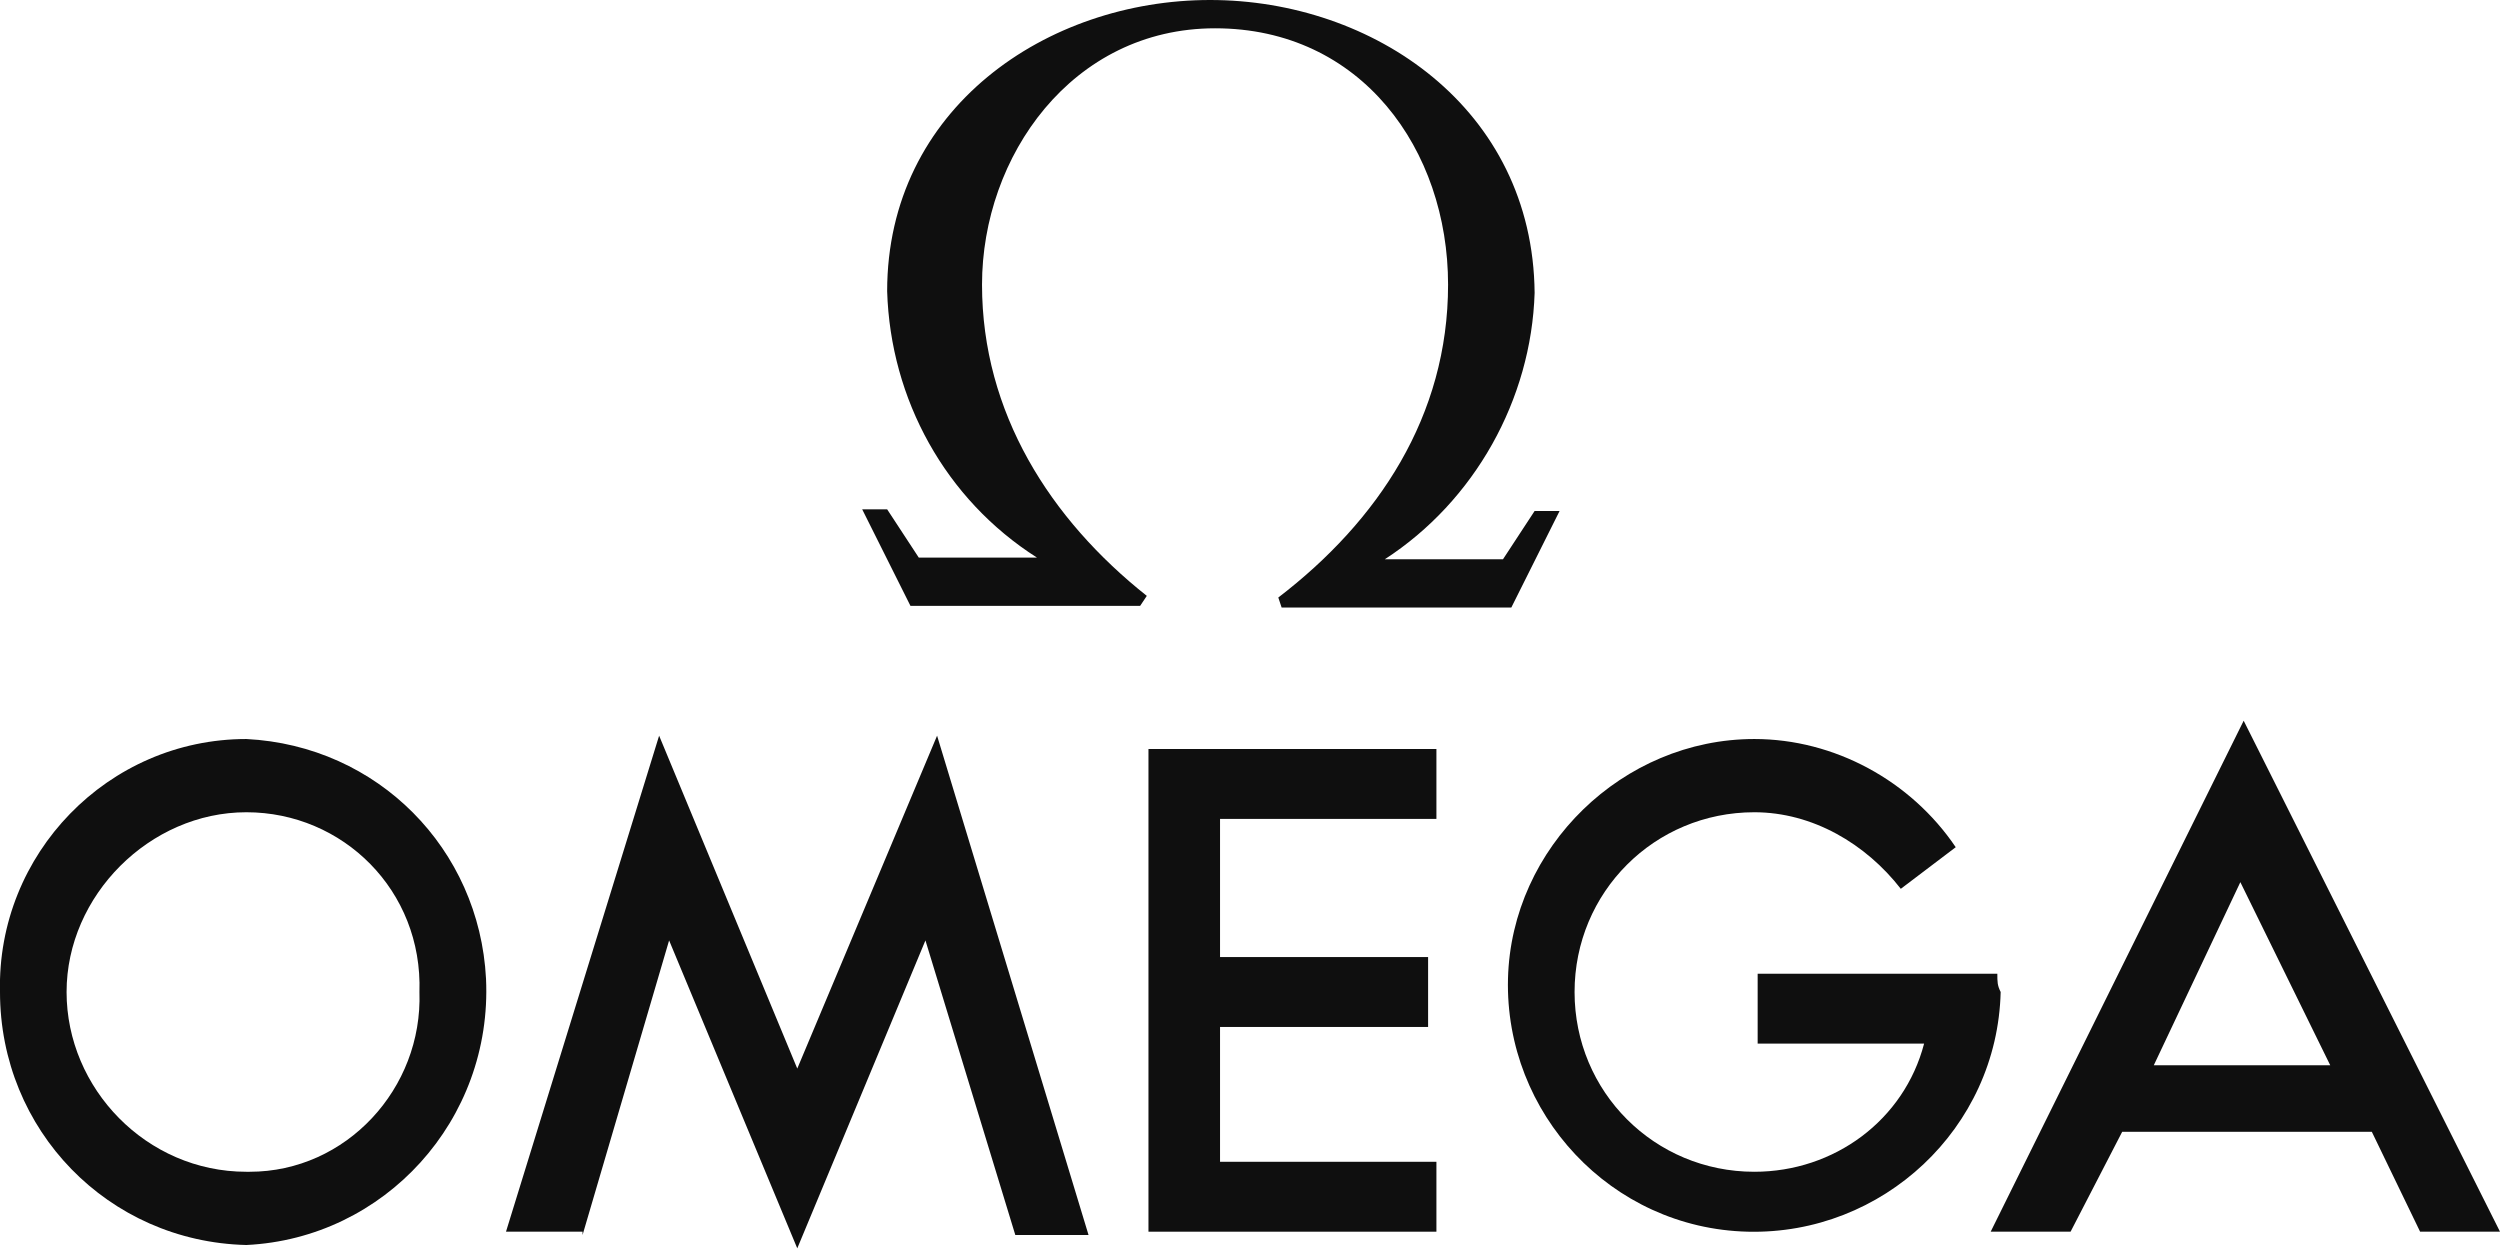
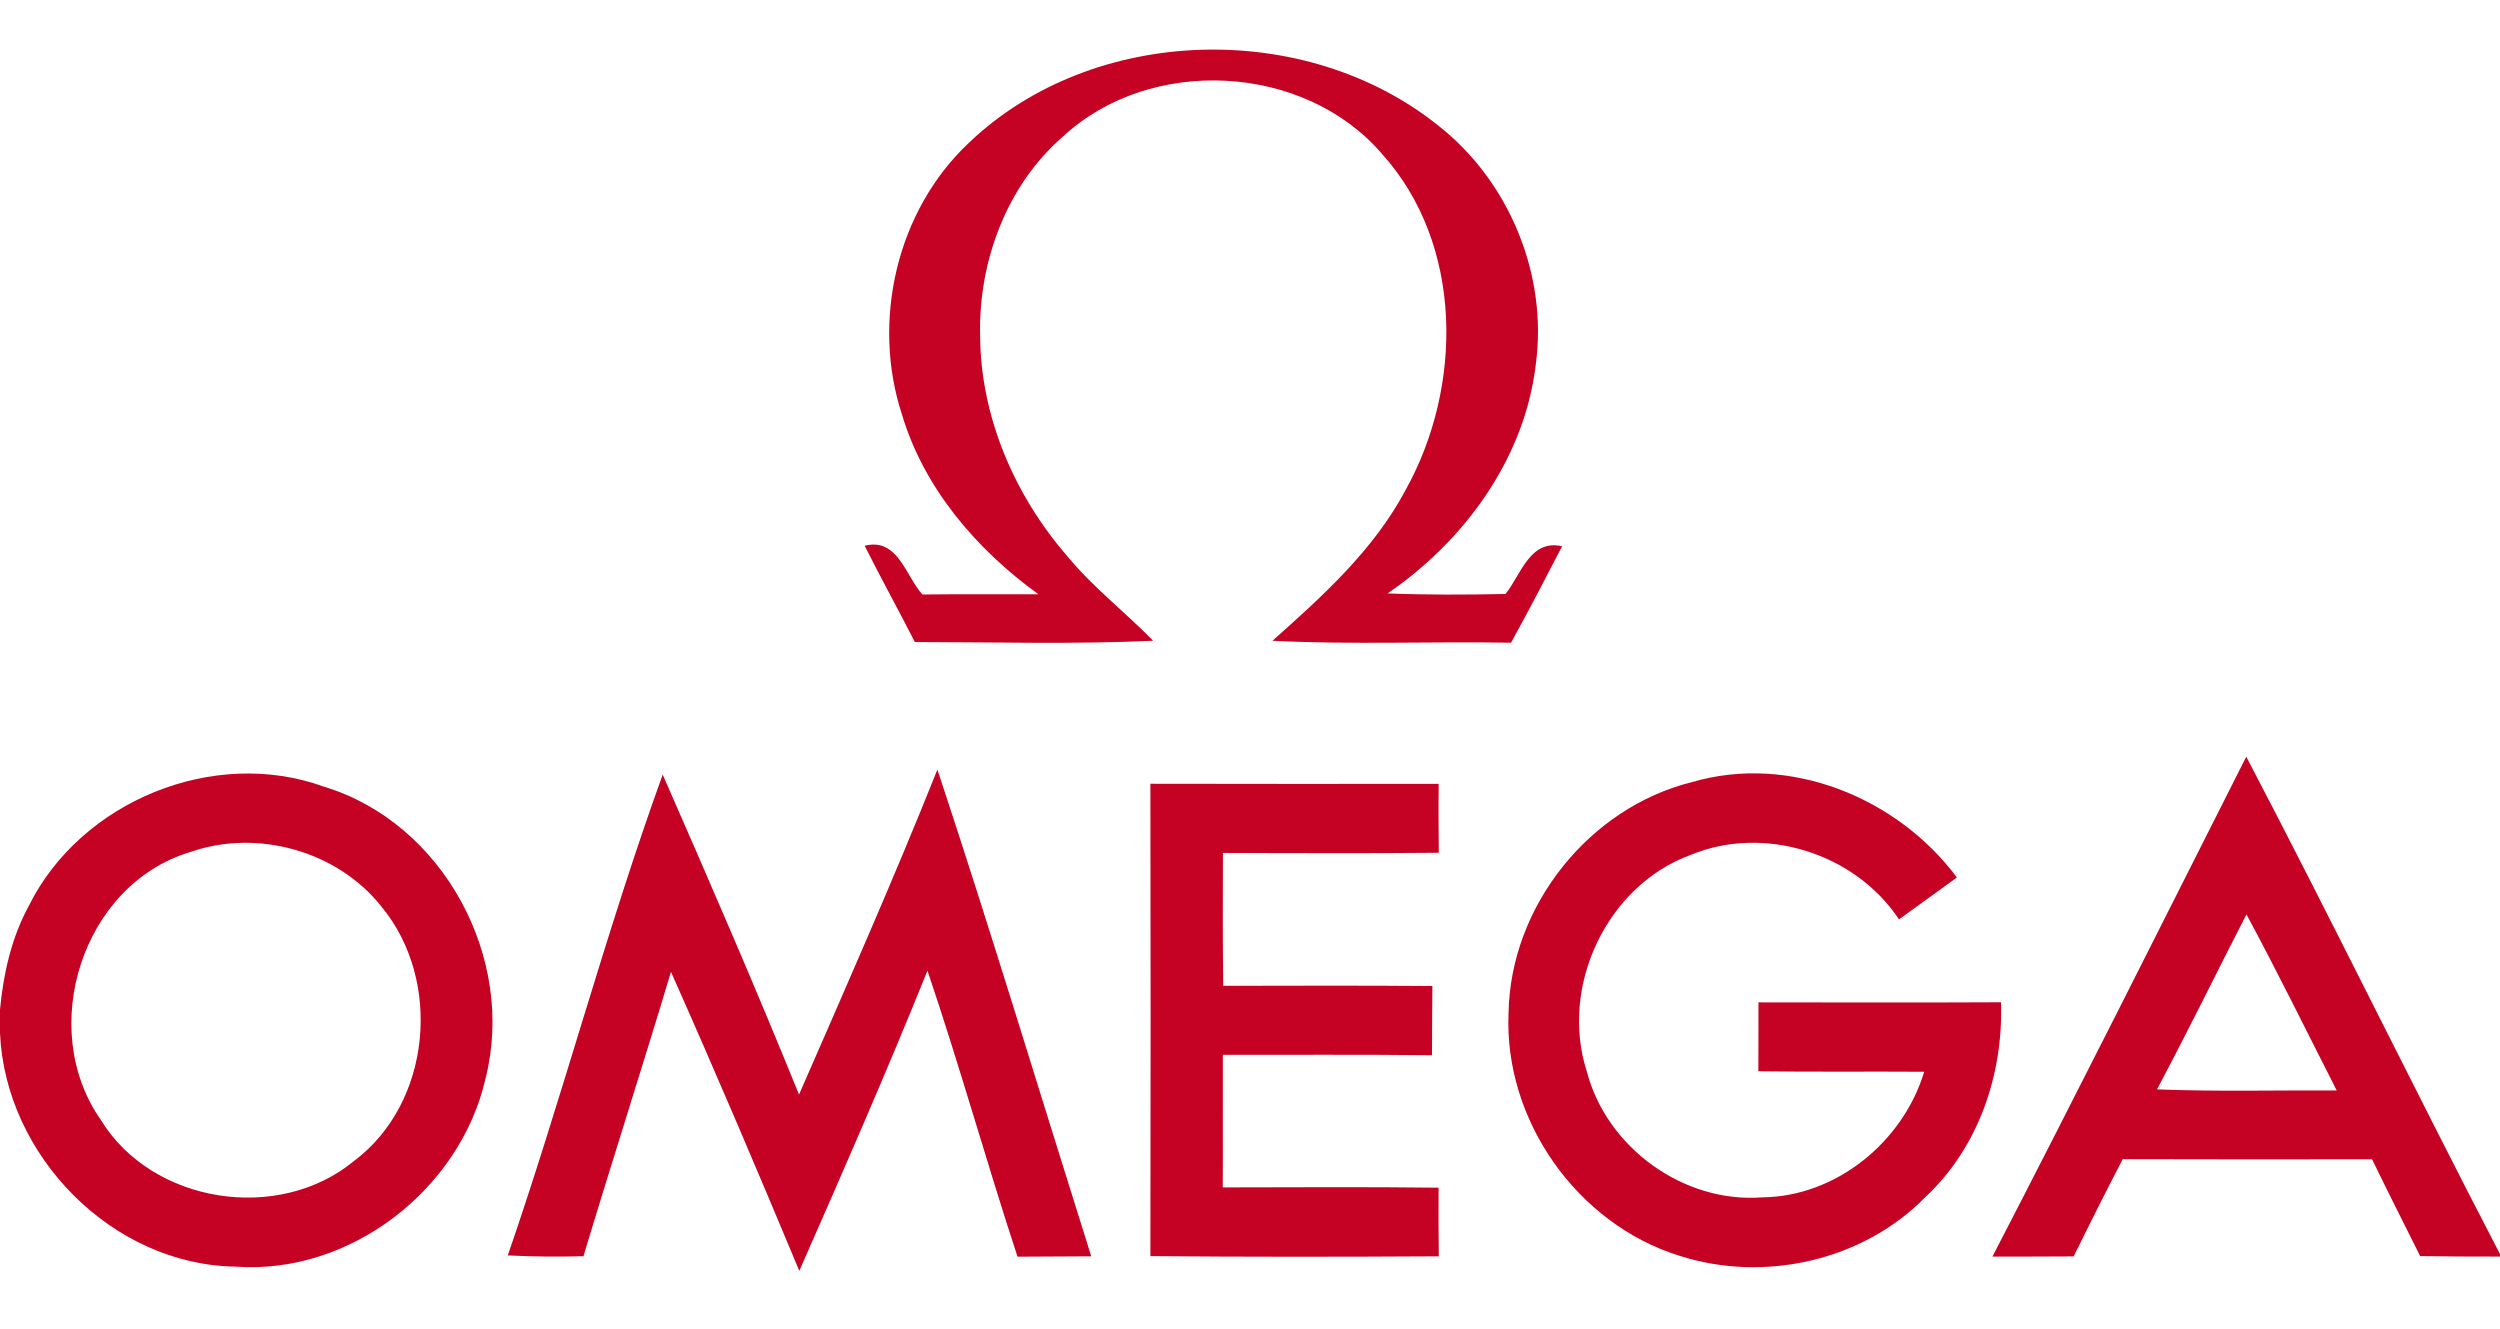
- <svg xmlns="http://www.w3.org/2000/svg" version="1.1" id="Layer_1" x="0px" y="0px" viewBox="0 0 150.2 75" style="enable-background:new 0 0 150.2 75;" xml:space="preserve">
-   <style type="text/css">
-   .st0{fill: #0f0f0f;}
-  </style>
-   <g>
-     <path class="st0" d="M14.8,44.4c-8.3,0-15,6.9-14.8,15.2l0,0c0,8.3,6.5,15,14.8,15.2l0,0c8.3-0.4,14.8-7.5,14.4-16   C28.8,51,22.7,44.8,14.8,44.4z M25.2,59.6L25.2,59.6c0.2,5.8-4.4,10.8-10.2,10.8c0,0,0,0-0.2,0c-6,0-10.8-5-10.8-10.8   s5-10.8,10.8-10.8C20.6,48.8,25.4,53.5,25.2,59.6C25.2,59.4,25.2,59.4,25.2,59.6z">
-   </path>
-     <polygon class="st0" points="47.9,64.2 39.6,44.2 30.4,74 35,74 35,74.2 40.2,56.5 47.9,75 55.6,56.5 61,74.2 65.4,74.2 56.3,44.2     ">
-   </polygon>
-     <path class="st0" d="M134.8,43.3L119.6,74h4.8l0,0l3.1-6h15l2.9,6h4.8L134.8,43.3z M129.4,64l5.2-11l5.4,11H129.4z">
-   </path>
-     <path class="st0" d="M120,58.5h-14.4v4.2h10c-1.2,4.6-5.4,7.7-10.2,7.7c-6,0-10.8-4.8-10.8-10.8c0-6,4.8-10.8,10.8-10.8l0,0   c3.5,0,6.7,1.9,8.8,4.6l3.3-2.5c-2.7-4-7.3-6.5-12.1-6.5c-7.9,0-14.6,6.5-14.8,14.4c-0.2,8.1,6.2,15,14.4,15.2   c8.1,0.2,15-6.2,15.2-14.4C120,59.2,120,59,120,58.5z">
-   </path>
-     <path class="st0" d="M59,17.1c0-7.7,5.4-15.4,14-15.4c8.8,0,14,7.3,14,15.4c0,7.9-4.2,14.2-10.2,18.8l0.2,0.6h13.8l2.9-5.8h-1.5   l-1.9,2.9h-7.1c5.4-3.5,8.8-9.6,9-16C92.1,6.5,82.5,0,72.7,0S53.3,6.5,53.3,17.5c0.2,6.5,3.5,12.5,9,16h-7.1l-1.9-2.9h-1.5l2.9,5.8   h13.8l0.4-0.6C63.1,31.2,59,24.8,59,17.1z">
-   </path>
-     <polygon class="st0" points="69,74 86.3,74 86.3,69.8 73.3,69.8 73.3,61.7 85.8,61.7 85.8,57.5 73.3,57.5 73.3,49.2 86.3,49.2    86.3,45 69,45  ">
-   </polygon>
+ <svg xmlns="http://www.w3.org/2000/svg" width="254pt" height="135pt" viewBox="0 0 254 135" version="1.1">
+   <g id="#ffffffff">
+ </g>
+   <g id="#c50124ff">
+     <path fill="#c50124" opacity="1.00" d=" M 98.46 14.49 C 111.05 2.48 132.63 1.93 146.13 12.76 C 153.33 18.41 157.26 27.90 156.04 36.99 C 154.93 46.55 148.80 54.95 140.98 60.29 C 144.97 60.45 148.96 60.43 152.96 60.35 C 154.53 58.39 155.44 54.75 158.71 55.50 C 157.01 58.78 155.31 62.07 153.52 65.30 C 145.44 65.16 137.35 65.51 129.28 65.10 C 134.38 60.56 139.56 55.90 142.81 49.78 C 148.65 39.29 148.72 24.83 140.39 15.61 C 132.46 6.41 116.86 5.64 107.99 13.88 C 102.28 18.83 99.42 26.56 99.58 34.02 C 99.60 42.32 103.09 50.38 108.50 56.58 C 111.09 59.71 114.33 62.20 117.16 65.10 C 109.09 65.47 101.02 65.24 92.95 65.23 C 91.28 61.96 89.50 58.74 87.85 55.45 C 91.22 54.59 92.00 58.50 93.72 60.40 C 97.65 60.36 101.58 60.38 105.51 60.38 C 99.25 55.86 93.90 49.65 91.65 42.15 C 88.52 32.63 91.09 21.39 98.46 14.49 Z" />
+     <path fill="#c50124" opacity="1.00" d=" M 228.22 76.88 C 236.99 93.63 245.28 110.64 254.00 127.42 L 254.00 127.67 C 251.29 127.67 248.59 127.66 245.89 127.62 C 244.26 124.34 242.59 121.07 241.00 117.78 C 232.55 117.79 224.11 117.80 215.67 117.77 C 213.96 121.04 212.32 124.34 210.68 127.65 C 207.93 127.67 205.18 127.67 202.43 127.67 C 211.16 110.81 219.66 93.83 228.22 76.88 M 219.15 110.68 C 225.23 110.92 231.32 110.76 237.41 110.79 C 234.37 104.82 231.42 98.80 228.24 92.90 C 225.20 98.82 222.28 104.81 219.15 110.68 Z" />
+     <path fill="#c50124" opacity="1.00" d=" M 2.92 92.05 C 8.19 81.41 21.72 75.85 32.92 79.93 C 45.06 83.61 52.45 97.41 49.32 109.62 C 46.73 120.88 35.56 129.53 23.94 128.69 C 11.37 128.51 0.54 117.41 0.00 104.96 L 0.00 102.58 C 0.34 98.94 1.16 95.28 2.92 92.05 M 19.32 86.57 C 8.34 89.87 3.74 104.50 10.23 113.76 C 15.45 122.32 28.33 124.29 36.00 117.93 C 43.83 112.04 44.95 99.62 38.78 92.14 C 34.30 86.45 26.13 84.18 19.32 86.57 Z" />
+     <path fill="#c50124" opacity="1.00" d=" M 51.59 127.55 C 57.17 111.38 61.51 94.78 67.33 78.70 C 72.06 89.49 76.76 100.30 81.18 111.21 C 85.97 100.25 90.80 89.30 95.24 78.19 C 100.68 94.60 105.67 111.15 110.87 127.64 C 108.38 127.66 105.88 127.67 103.38 127.68 C 100.21 118.03 97.49 108.24 94.23 98.62 C 90.10 108.87 85.66 119.01 81.21 129.12 C 76.97 118.95 72.65 108.80 68.17 98.74 C 65.28 108.39 62.18 117.98 59.28 127.63 C 56.71 127.70 54.15 127.68 51.59 127.55 Z" />
+     <path fill="#c50124" opacity="1.00" d=" M 171.91 79.46 C 181.82 76.56 192.76 81.02 198.82 89.15 C 196.85 90.57 194.90 91.99 192.94 93.41 C 188.48 86.69 179.27 83.77 171.79 86.85 C 163.24 89.97 158.45 100.21 161.21 108.83 C 163.22 116.58 171.04 122.27 179.05 121.65 C 186.58 121.57 193.35 116.00 195.50 108.89 C 189.88 108.85 184.27 108.92 178.65 108.84 C 178.65 106.51 178.67 104.17 178.66 101.84 C 186.87 101.85 195.08 101.87 203.30 101.83 C 203.55 109.12 201.02 116.60 195.61 121.63 C 189.26 128.12 179.20 130.35 170.61 127.58 C 160.22 124.34 152.78 113.78 153.27 102.90 C 153.46 92.10 161.42 82.06 171.91 79.46 Z" />
+     <path fill="#c50124" opacity="1.00" d=" M 116.88 79.63 C 126.65 79.66 136.41 79.64 146.17 79.64 C 146.14 81.97 146.16 84.31 146.18 86.64 C 138.87 86.71 131.56 86.67 124.25 86.66 C 124.23 91.16 124.22 95.66 124.28 100.16 C 131.36 100.15 138.45 100.12 145.53 100.18 C 145.52 102.52 145.49 104.87 145.49 107.21 C 138.40 107.13 131.32 107.18 124.24 107.17 C 124.22 111.66 124.26 116.15 124.23 120.64 C 131.54 120.63 138.85 120.58 146.16 120.67 C 146.14 122.99 146.16 125.31 146.18 127.64 C 136.42 127.70 126.65 127.71 116.88 127.62 C 116.91 111.63 116.91 95.63 116.88 79.63 Z" />
  </g>
</svg>
